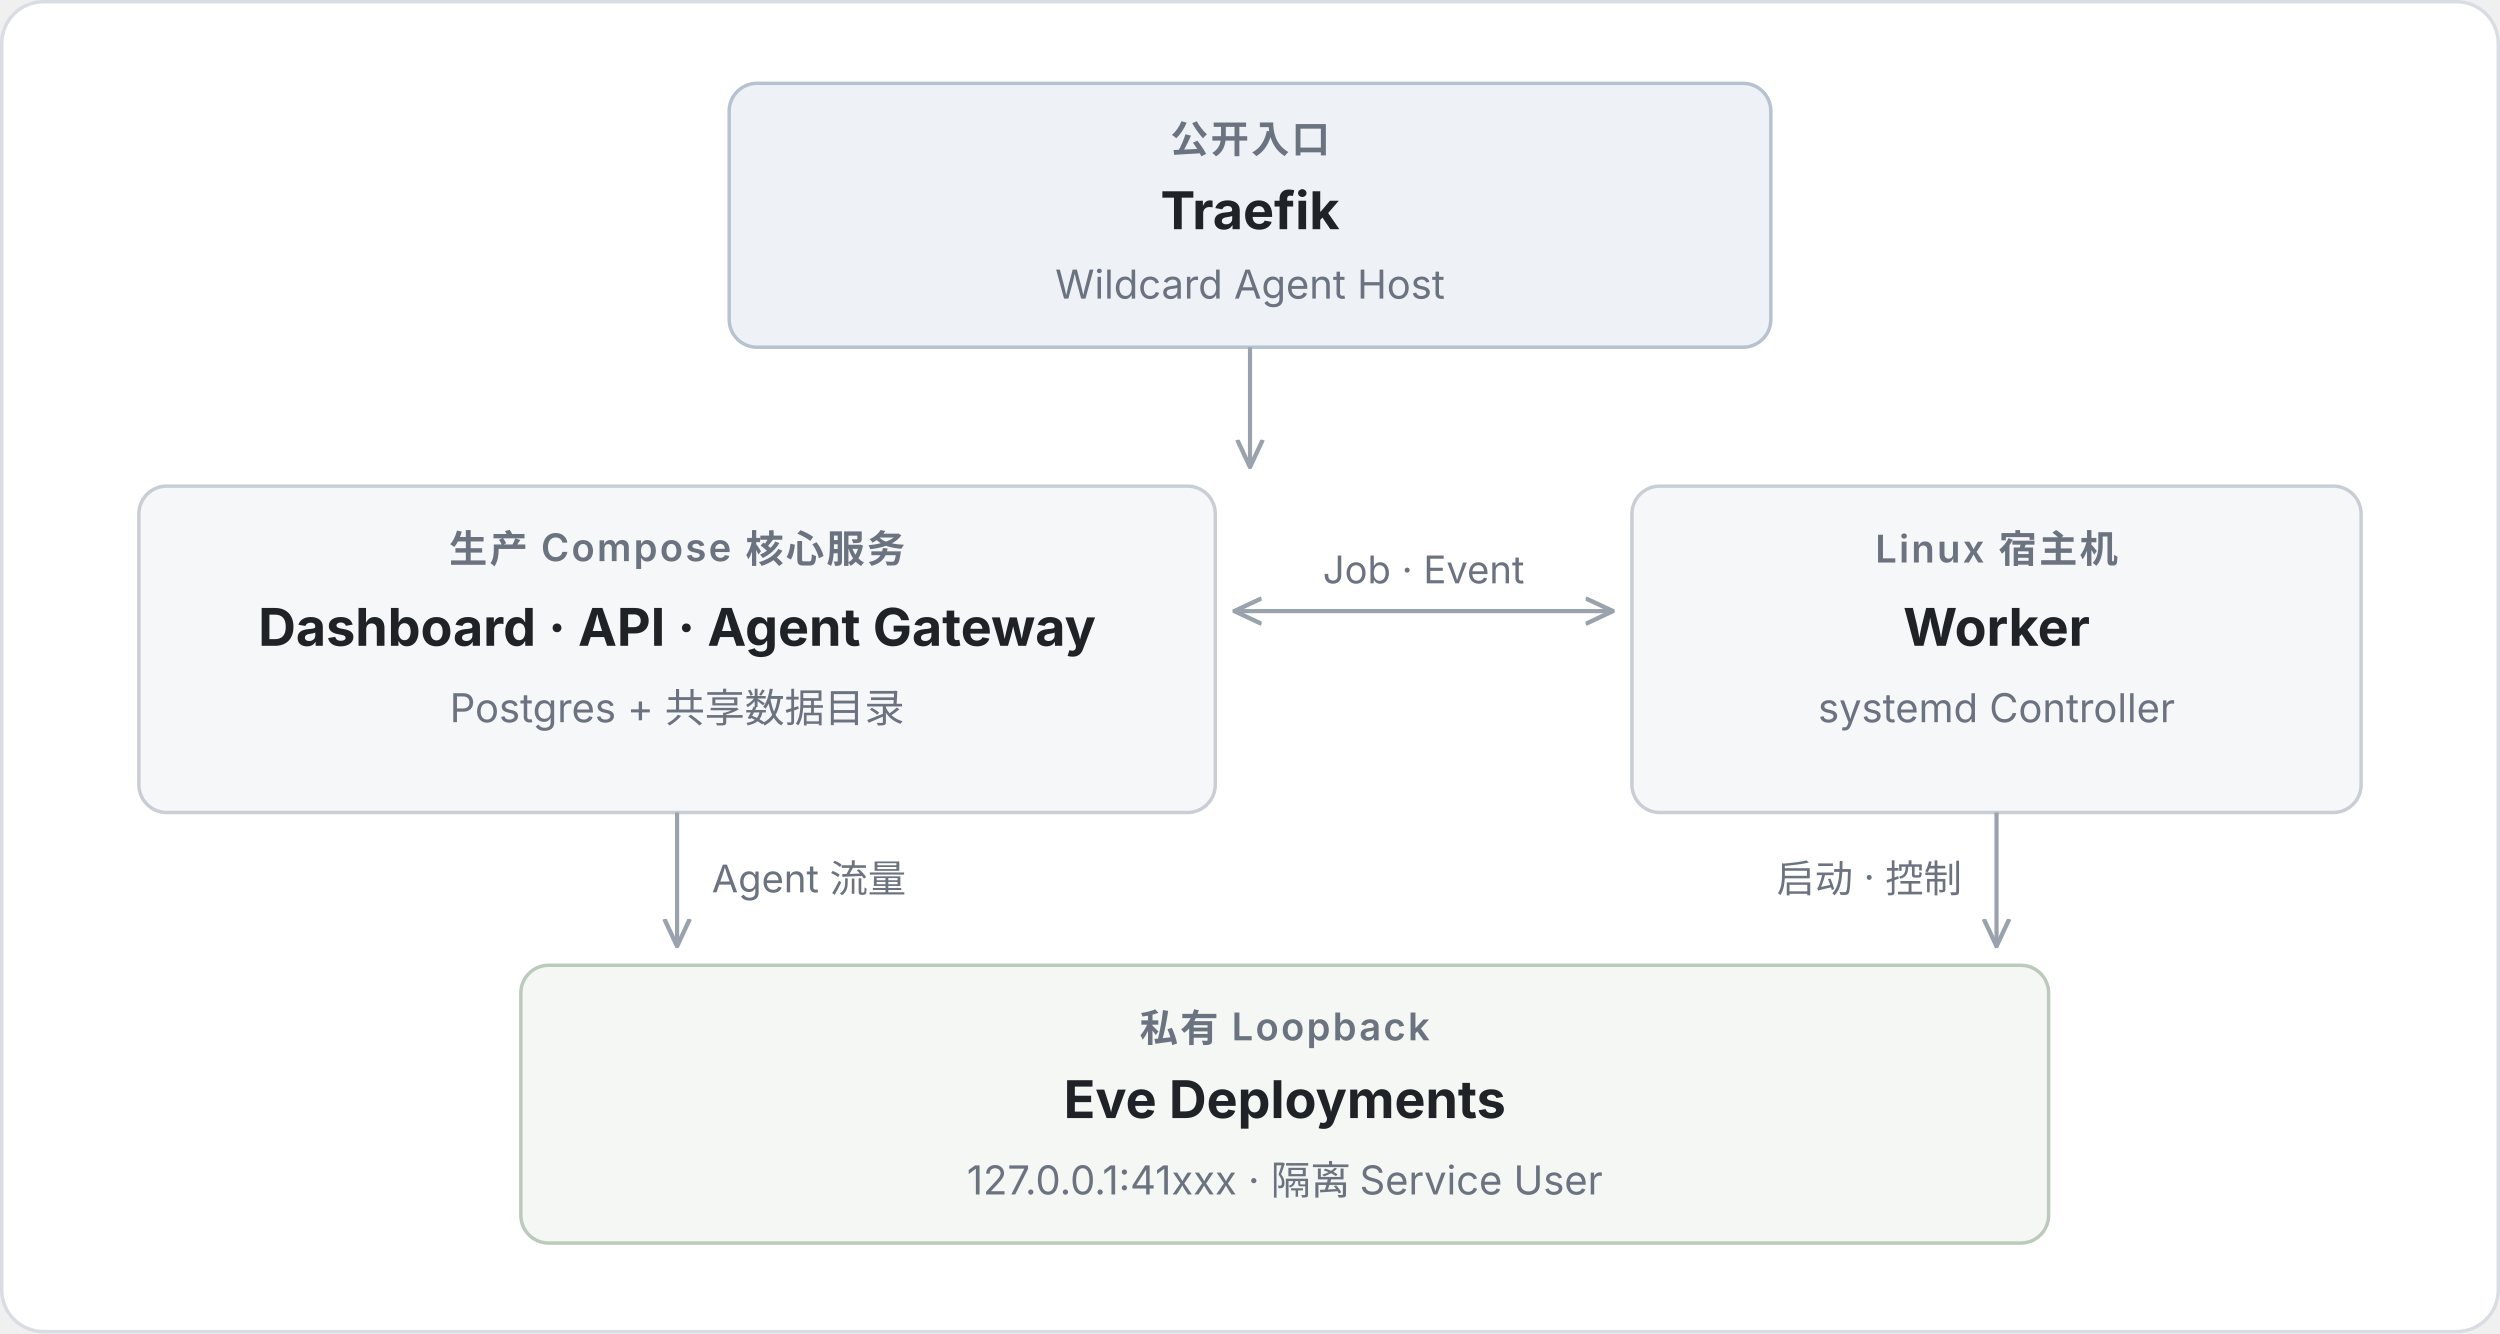
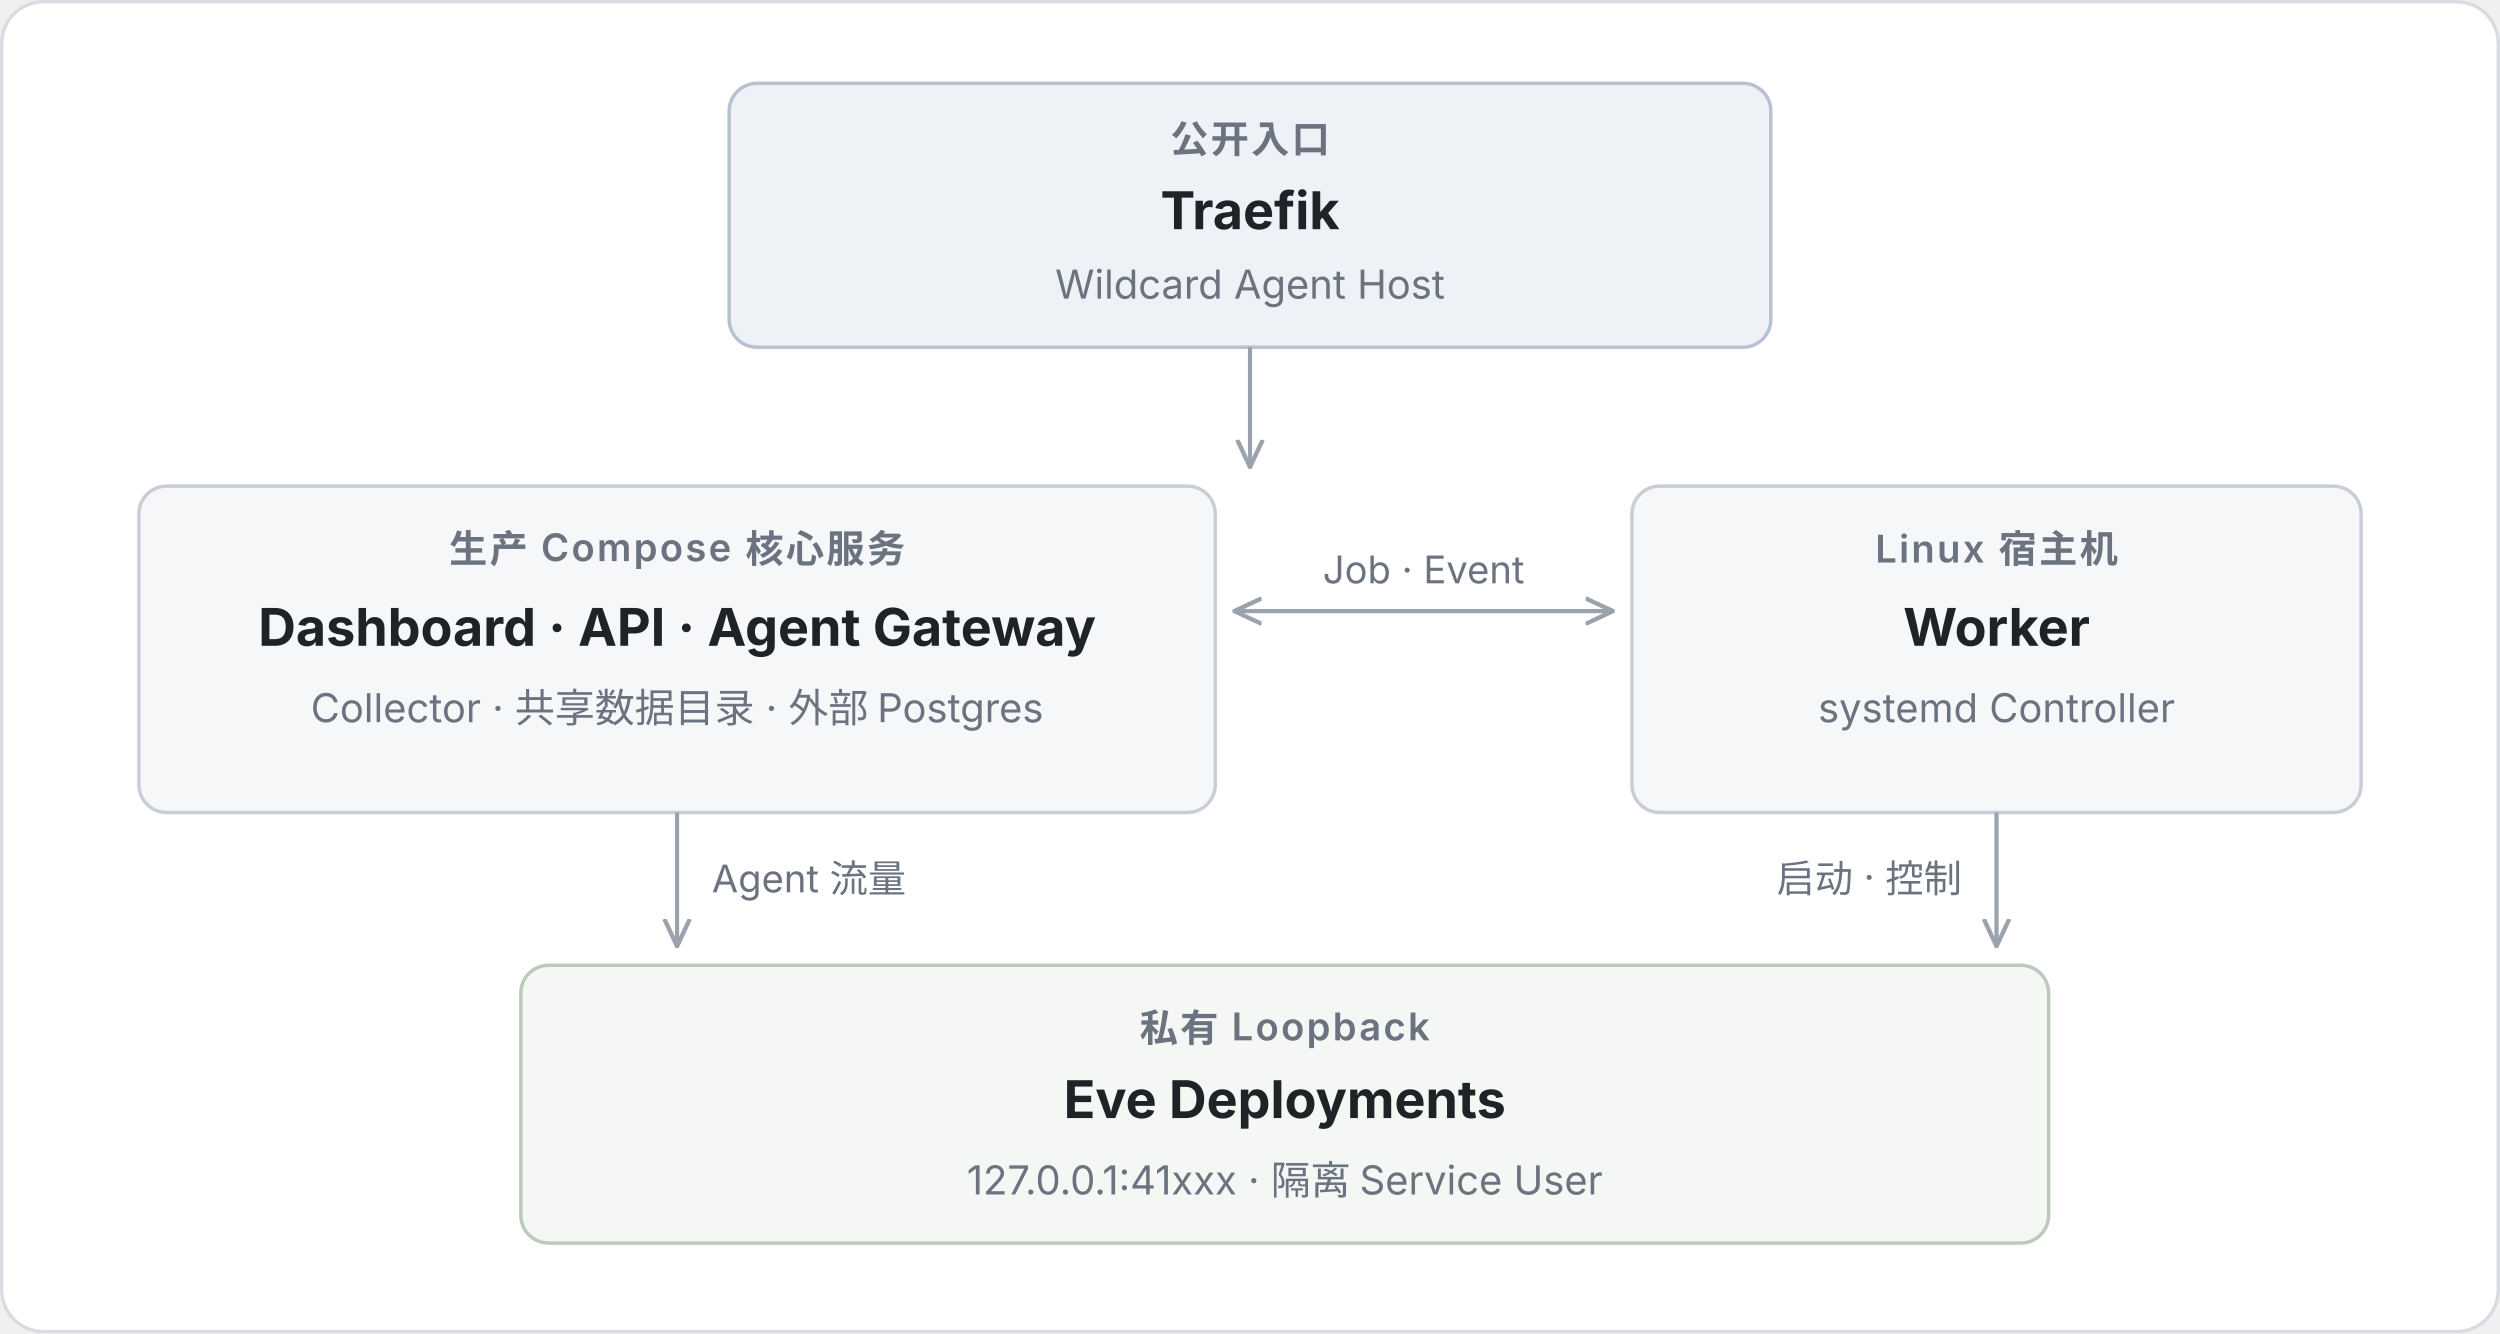
<svg xmlns="http://www.w3.org/2000/svg" viewBox="0 0 720 384" role="img" aria-label="Eveland 生产拓扑">
  <style>
    .card { fill: #ffffff; stroke: #d9dde3; stroke-width: 1; }
    .box { fill: #f6f7f9; stroke: #c9ced6; stroke-width: 1; }
    .box-edge { fill: #eef2f7; stroke: #b7c2d0; }
    .box-agents { fill: #f4f7f4; stroke: #bccabc; }
    .label { font: 600 11px -apple-system, "Segoe UI", "PingFang SC", "Microsoft YaHei", sans-serif; fill: #6b7280; letter-spacing: 0.06em; }
    .name { font: 700 15px -apple-system, "Segoe UI", "PingFang SC", "Microsoft YaHei", sans-serif; fill: #1f2328; }
    .sub { font: 400 11.5px -apple-system, "Segoe UI", "PingFang SC", "Microsoft YaHei", sans-serif; fill: #6b7280; }
    .edge-label { font: 400 11px -apple-system, "Segoe UI", "PingFang SC", "Microsoft YaHei", sans-serif; fill: #6b7280; }
    .line { stroke: #9aa2ad; stroke-width: 1.2; fill: none; }
  </style>
  <defs>
    <marker id="arrow" viewBox="0 0 8 8" refX="7" refY="4" markerWidth="7" markerHeight="7" orient="auto-start-reverse">
      <path d="M0,0.5 L7.5,4 L0,7.5" fill="none" stroke="#9aa2ad" stroke-width="1.2" />
    </marker>
  </defs>
  <rect class="card" x="0.5" y="0.5" width="719" height="383" rx="12" />
  <rect class="box box-edge" x="210" y="24" width="300" height="76" rx="8" />
  <text class="label" x="360" y="44" text-anchor="middle">公开入口</text>
  <text class="name" x="360" y="66" text-anchor="middle">Traefik</text>
  <text class="sub" x="360" y="86" text-anchor="middle">Wildcard Agent Host</text>
  <line class="line" x1="360" y1="100" x2="360" y2="134" marker-end="url(#arrow)" />
  <rect class="box" x="40" y="140" width="310" height="94" rx="8" />
  <text class="label" x="195" y="162" text-anchor="middle">生产 Compose 核心服务</text>
  <text class="name" x="195" y="186" text-anchor="middle">Dashboard · API · Agent Gateway</text>
-   <text class="sub" x="195" y="208" text-anchor="middle">Postgres + 共享数据目录</text>
+   <text class="sub" x="195" y="208" text-anchor="middle">Collector · 共享数据目录 · 外部 Postgres</text>
  <line class="line" x1="356" y1="176" x2="464" y2="176" marker-end="url(#arrow)" marker-start="url(#arrow)" />
  <text class="edge-label" x="410" y="168" text-anchor="middle">Job · Event</text>
  <rect class="box" x="470" y="140" width="210" height="94" rx="8" />
  <text class="label" x="575" y="162" text-anchor="middle">Linux 宿主机</text>
  <text class="name" x="575" y="186" text-anchor="middle">Worker</text>
  <text class="sub" x="575" y="208" text-anchor="middle">systemd Controller</text>
  <line class="line" x1="195" y1="234" x2="195" y2="272" marker-end="url(#arrow)" />
  <text class="edge-label" x="205" y="257">Agent 流量</text>
  <line class="line" x1="575" y1="234" x2="575" y2="272" marker-end="url(#arrow)" />
  <text class="edge-label" x="565" y="257" text-anchor="end">启动 · 控制</text>
  <rect class="box box-agents" x="150" y="278" width="440" height="80" rx="8" />
  <text class="label" x="370" y="300" text-anchor="middle">私有 Loopback</text>
  <text class="name" x="370" y="322" text-anchor="middle">Eve Deployments</text>
  <text class="sub" x="370" y="344" text-anchor="middle">127.0.0.1:41xxx · 隔离 Service User</text>
</svg>
